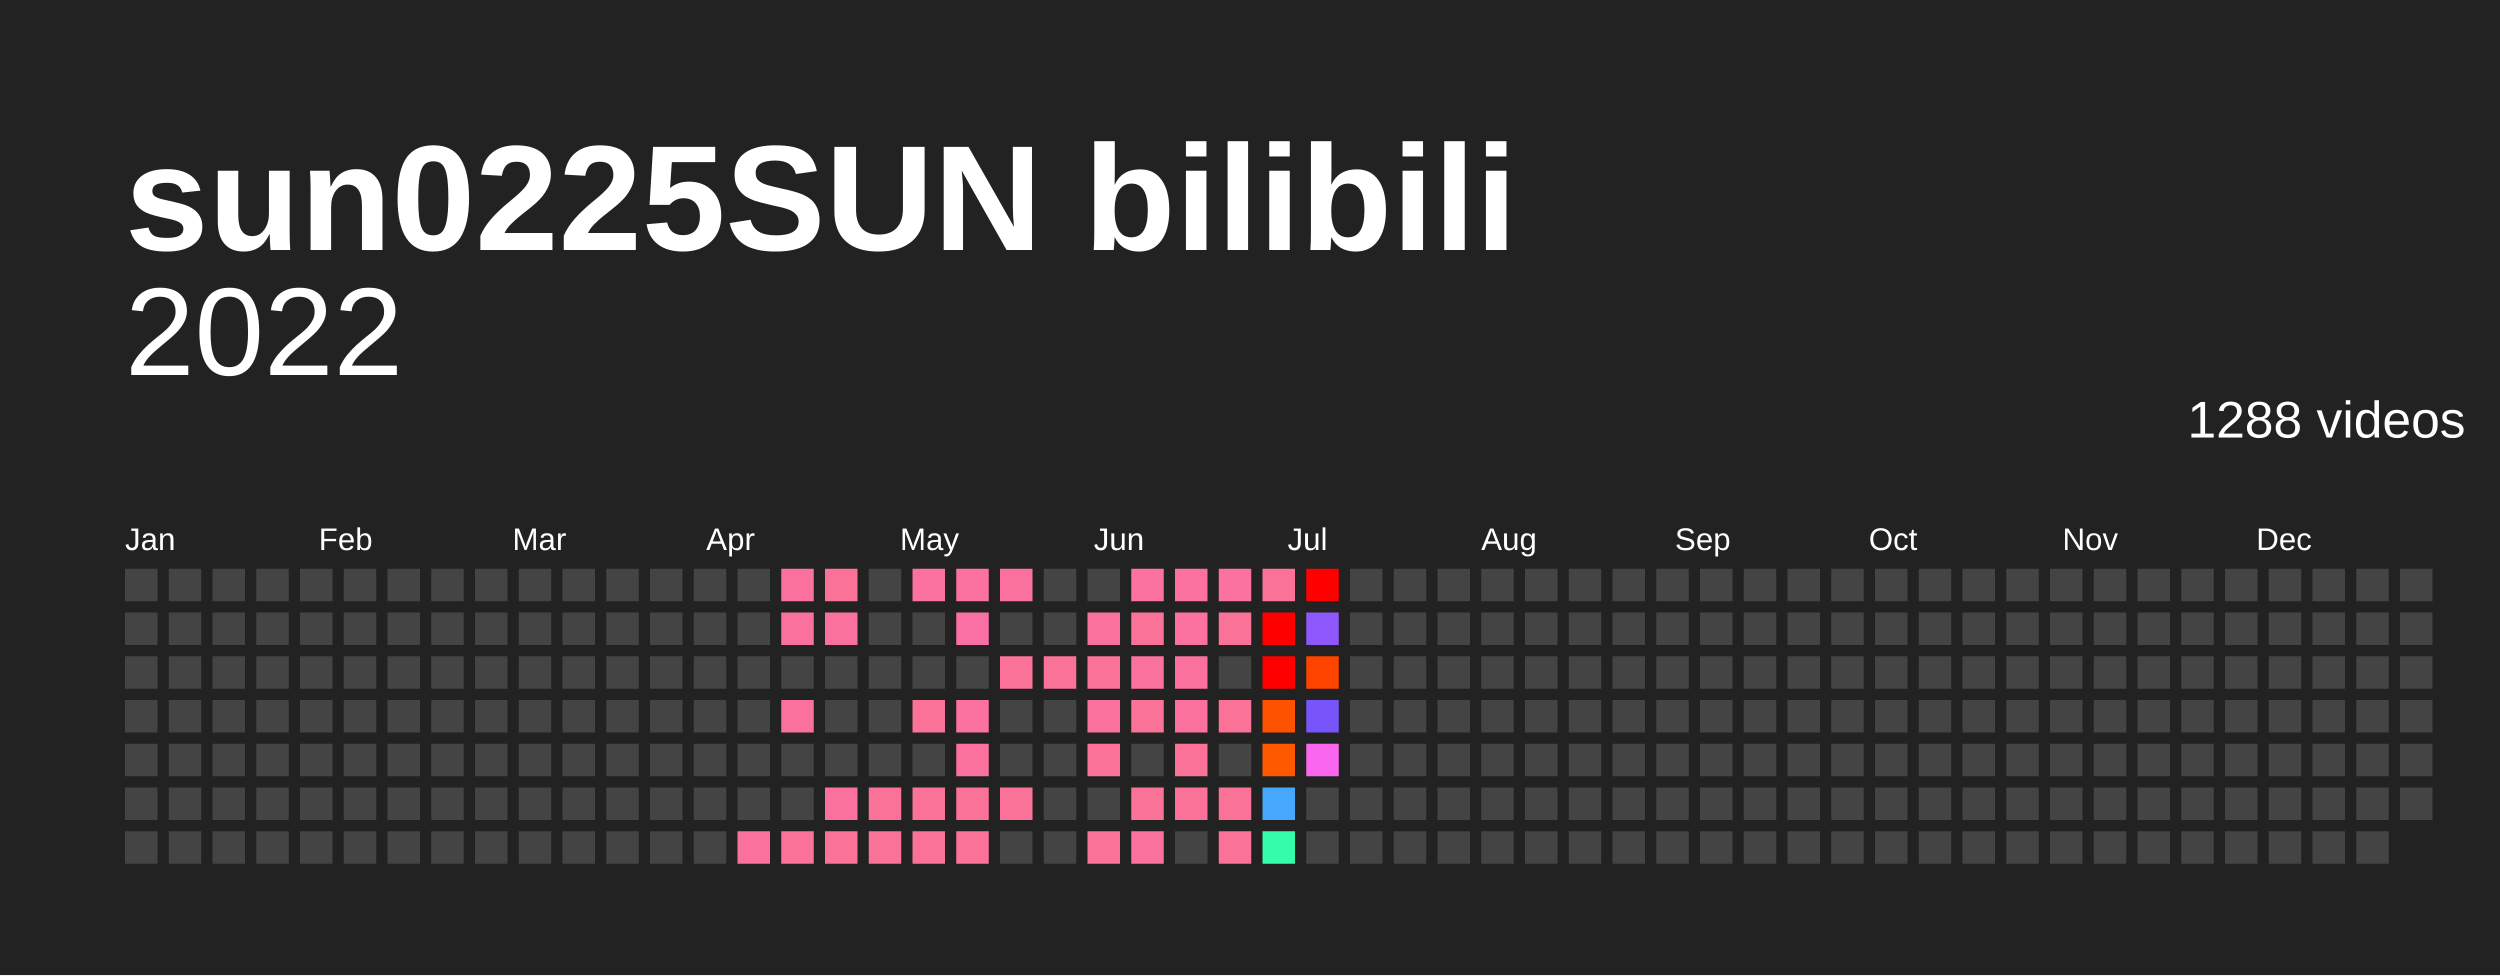
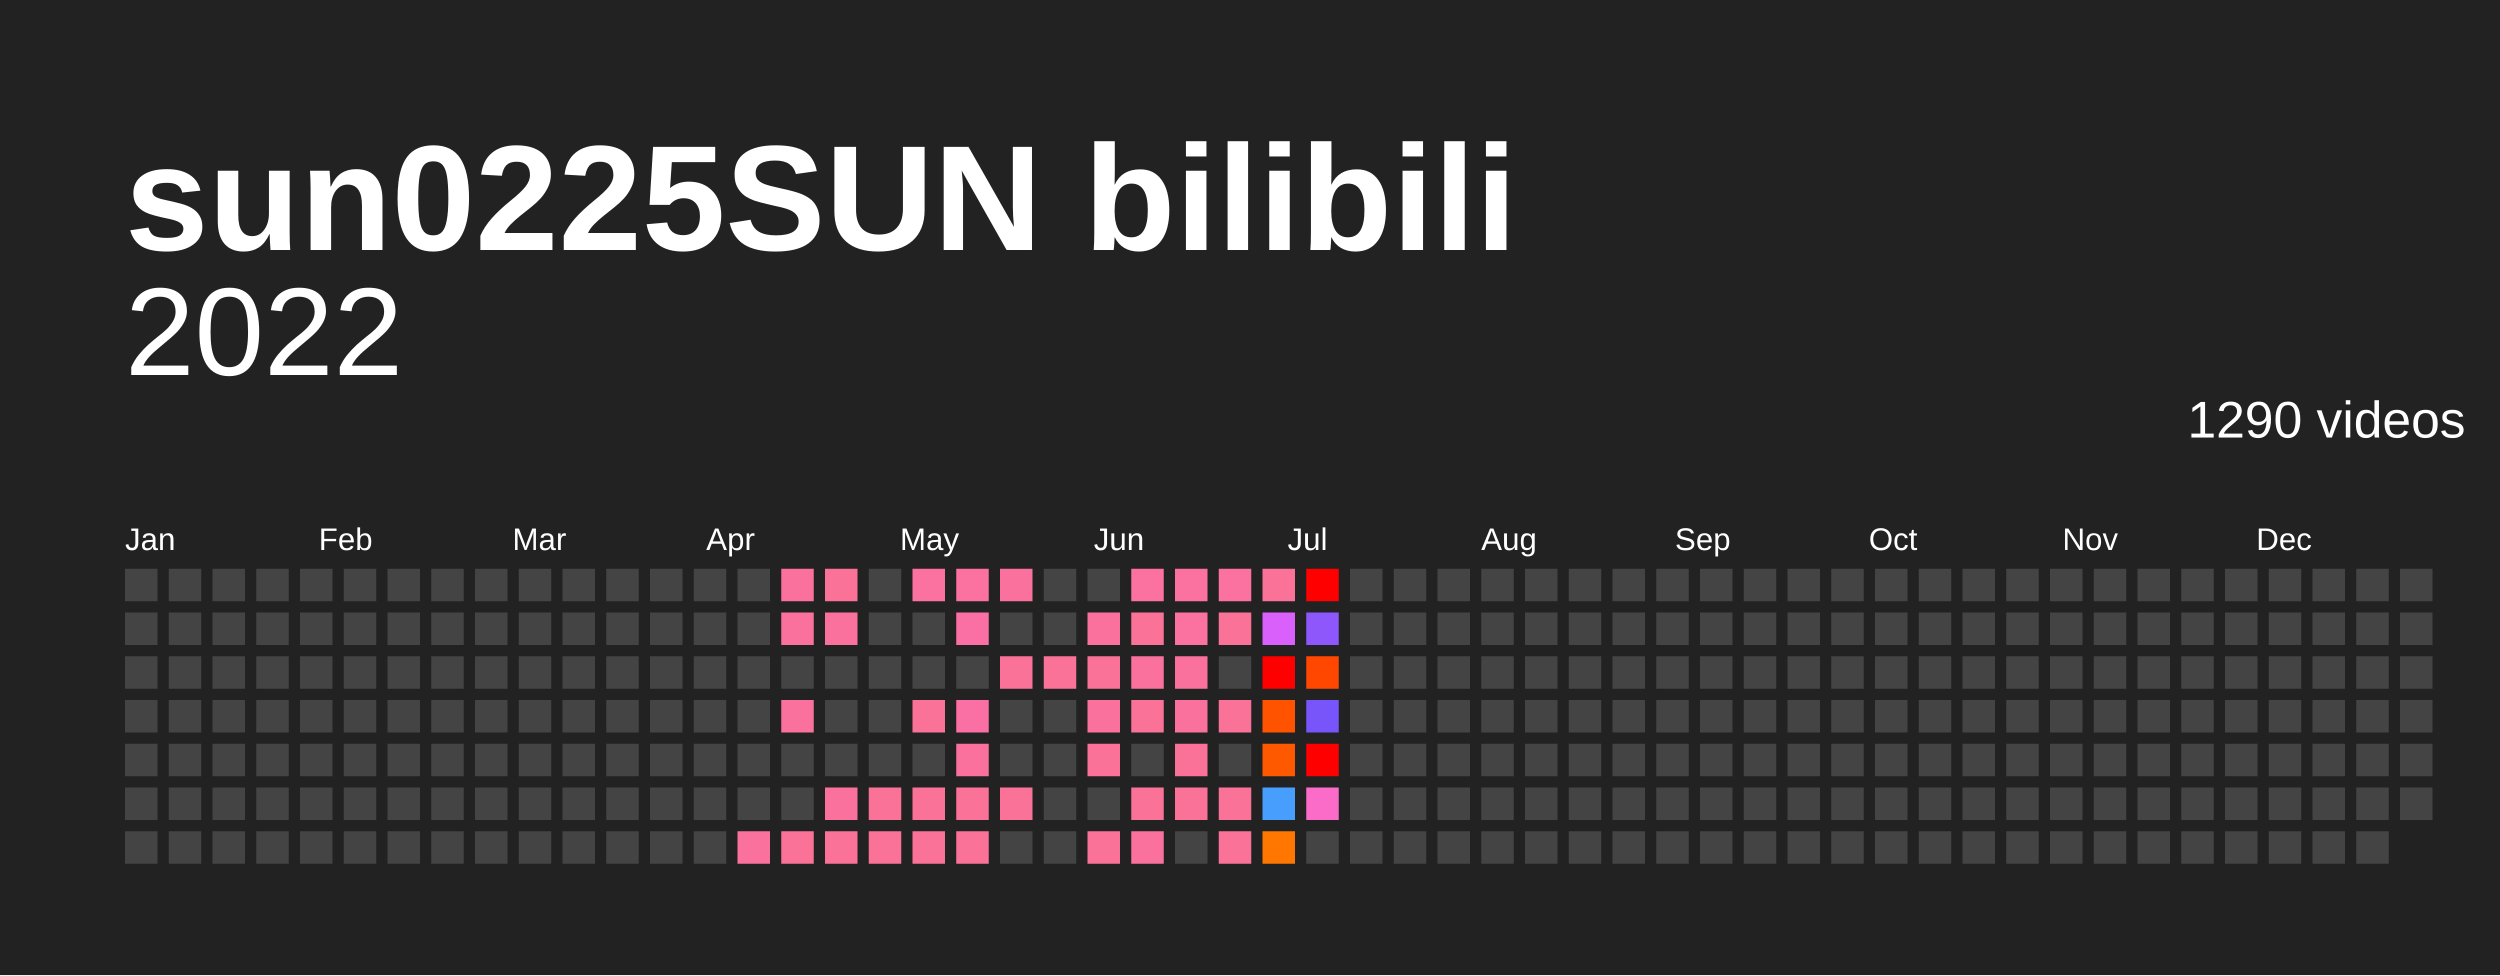
<svg xmlns="http://www.w3.org/2000/svg" baseProfile="full" height="78mm" version="1.1" viewBox="0,0,200,78" width="200mm">
  <defs />
  <rect fill="#222222" height="78" width="200" x="0" y="0" />
  <text fill="#FFFFFF" style="font-size:12px; font-family:Arial; font-weight:bold;" x="10" y="20">sun0225SUN bilibili</text>
  <text alignment-baseline="hanging" fill="#FFFFFF" style="font-size:10.0px; font-family:Arial;" x="10" y="30">2022</text>
-   <text alignment-baseline="hanging" fill="#FFFFFF" style="font-size:4.125px; font-family:Arial;" x="175" y="35">1288 videos</text>
+   <text alignment-baseline="hanging" fill="#FFFFFF" style="font-size:4.125px; font-family:Arial;" x="175" y="35">1290 videos</text>
  <text fill="#FFFFFF" style="font-size:2.5px; font-family:Arial" x="10.0" y="44">Jan</text>
  <text fill="#FFFFFF" style="font-size:2.5px; font-family:Arial" x="25.5" y="44">Feb</text>
  <text fill="#FFFFFF" style="font-size:2.5px; font-family:Arial" x="41.0" y="44">Mar</text>
  <text fill="#FFFFFF" style="font-size:2.5px; font-family:Arial" x="56.5" y="44">Apr</text>
  <text fill="#FFFFFF" style="font-size:2.5px; font-family:Arial" x="72.0" y="44">May</text>
  <text fill="#FFFFFF" style="font-size:2.5px; font-family:Arial" x="87.5" y="44">Jun</text>
  <text fill="#FFFFFF" style="font-size:2.5px; font-family:Arial" x="103.0" y="44">Jul</text>
  <text fill="#FFFFFF" style="font-size:2.5px; font-family:Arial" x="118.5" y="44">Aug</text>
  <text fill="#FFFFFF" style="font-size:2.5px; font-family:Arial" x="134.0" y="44">Sep</text>
  <text fill="#FFFFFF" style="font-size:2.5px; font-family:Arial" x="149.5" y="44">Oct</text>
  <text fill="#FFFFFF" style="font-size:2.5px; font-family:Arial" x="165.0" y="44">Nov</text>
  <text fill="#FFFFFF" style="font-size:2.5px; font-family:Arial" x="180.5" y="44">Dec</text>
  <rect fill="#444444" height="2.6" width="2.6" x="10.0" y="45.5" />
  <rect fill="#444444" height="2.6" width="2.6" x="10.0" y="49.0" />
  <rect fill="#444444" height="2.6" width="2.6" x="10.0" y="52.5" />
  <rect fill="#444444" height="2.6" width="2.6" x="10.0" y="56.0" />
  <rect fill="#444444" height="2.6" width="2.6" x="10.0" y="59.5" />
  <rect fill="#444444" height="2.6" width="2.6" x="10.0" y="63.0" />
  <rect fill="#444444" height="2.6" width="2.6" x="10.0" y="66.5" />
  <rect fill="#444444" height="2.6" width="2.6" x="13.5" y="45.5" />
  <rect fill="#444444" height="2.6" width="2.6" x="13.5" y="49.0" />
  <rect fill="#444444" height="2.6" width="2.6" x="13.5" y="52.5" />
  <rect fill="#444444" height="2.6" width="2.6" x="13.5" y="56.0" />
  <rect fill="#444444" height="2.6" width="2.6" x="13.5" y="59.5" />
  <rect fill="#444444" height="2.6" width="2.6" x="13.5" y="63.0" />
  <rect fill="#444444" height="2.6" width="2.6" x="13.5" y="66.5" />
  <rect fill="#444444" height="2.6" width="2.6" x="17.0" y="45.5" />
  <rect fill="#444444" height="2.6" width="2.6" x="17.0" y="49.0" />
  <rect fill="#444444" height="2.6" width="2.6" x="17.0" y="52.5" />
  <rect fill="#444444" height="2.6" width="2.6" x="17.0" y="56.0" />
  <rect fill="#444444" height="2.6" width="2.6" x="17.0" y="59.5" />
  <rect fill="#444444" height="2.6" width="2.6" x="17.0" y="63.0" />
  <rect fill="#444444" height="2.6" width="2.6" x="17.0" y="66.5" />
  <rect fill="#444444" height="2.6" width="2.6" x="20.5" y="45.5" />
  <rect fill="#444444" height="2.6" width="2.6" x="20.5" y="49.0" />
  <rect fill="#444444" height="2.6" width="2.6" x="20.5" y="52.5" />
  <rect fill="#444444" height="2.6" width="2.6" x="20.5" y="56.0" />
  <rect fill="#444444" height="2.6" width="2.6" x="20.5" y="59.5" />
  <rect fill="#444444" height="2.6" width="2.6" x="20.5" y="63.0" />
  <rect fill="#444444" height="2.6" width="2.6" x="20.5" y="66.5" />
  <rect fill="#444444" height="2.6" width="2.6" x="24.0" y="45.5" />
  <rect fill="#444444" height="2.6" width="2.6" x="24.0" y="49.0" />
  <rect fill="#444444" height="2.6" width="2.6" x="24.0" y="52.5" />
  <rect fill="#444444" height="2.6" width="2.6" x="24.0" y="56.0" />
  <rect fill="#444444" height="2.6" width="2.6" x="24.0" y="59.5" />
  <rect fill="#444444" height="2.6" width="2.6" x="24.0" y="63.0" />
  <rect fill="#444444" height="2.6" width="2.6" x="24.0" y="66.5" />
  <rect fill="#444444" height="2.6" width="2.6" x="27.5" y="45.5" />
  <rect fill="#444444" height="2.6" width="2.6" x="27.5" y="49.0" />
  <rect fill="#444444" height="2.6" width="2.6" x="27.5" y="52.5" />
  <rect fill="#444444" height="2.6" width="2.6" x="27.5" y="56.0" />
  <rect fill="#444444" height="2.6" width="2.6" x="27.5" y="59.5" />
  <rect fill="#444444" height="2.6" width="2.6" x="27.5" y="63.0" />
  <rect fill="#444444" height="2.6" width="2.6" x="27.5" y="66.5" />
  <rect fill="#444444" height="2.6" width="2.6" x="31.0" y="45.5" />
  <rect fill="#444444" height="2.6" width="2.6" x="31.0" y="49.0" />
  <rect fill="#444444" height="2.6" width="2.6" x="31.0" y="52.5" />
  <rect fill="#444444" height="2.6" width="2.6" x="31.0" y="56.0" />
  <rect fill="#444444" height="2.6" width="2.6" x="31.0" y="59.5" />
  <rect fill="#444444" height="2.6" width="2.6" x="31.0" y="63.0" />
  <rect fill="#444444" height="2.6" width="2.6" x="31.0" y="66.5" />
  <rect fill="#444444" height="2.6" width="2.6" x="34.5" y="45.5" />
  <rect fill="#444444" height="2.6" width="2.6" x="34.5" y="49.0" />
  <rect fill="#444444" height="2.6" width="2.6" x="34.5" y="52.5" />
  <rect fill="#444444" height="2.6" width="2.6" x="34.5" y="56.0" />
  <rect fill="#444444" height="2.6" width="2.6" x="34.5" y="59.5" />
  <rect fill="#444444" height="2.6" width="2.6" x="34.5" y="63.0" />
  <rect fill="#444444" height="2.6" width="2.6" x="34.5" y="66.5" />
  <rect fill="#444444" height="2.6" width="2.6" x="38.0" y="45.5" />
  <rect fill="#444444" height="2.6" width="2.6" x="38.0" y="49.0" />
  <rect fill="#444444" height="2.6" width="2.6" x="38.0" y="52.5" />
  <rect fill="#444444" height="2.6" width="2.6" x="38.0" y="56.0" />
  <rect fill="#444444" height="2.6" width="2.6" x="38.0" y="59.5" />
  <rect fill="#444444" height="2.6" width="2.6" x="38.0" y="63.0" />
  <rect fill="#444444" height="2.6" width="2.6" x="38.0" y="66.5" />
  <rect fill="#444444" height="2.6" width="2.6" x="41.5" y="45.5" />
  <rect fill="#444444" height="2.6" width="2.6" x="41.5" y="49.0" />
  <rect fill="#444444" height="2.6" width="2.6" x="41.5" y="52.5" />
  <rect fill="#444444" height="2.6" width="2.6" x="41.5" y="56.0" />
  <rect fill="#444444" height="2.6" width="2.6" x="41.5" y="59.5" />
  <rect fill="#444444" height="2.6" width="2.6" x="41.5" y="63.0" />
  <rect fill="#444444" height="2.6" width="2.6" x="41.5" y="66.5" />
  <rect fill="#444444" height="2.6" width="2.6" x="45.0" y="45.5" />
  <rect fill="#444444" height="2.6" width="2.6" x="45.0" y="49.0" />
  <rect fill="#444444" height="2.6" width="2.6" x="45.0" y="52.5" />
  <rect fill="#444444" height="2.6" width="2.6" x="45.0" y="56.0" />
  <rect fill="#444444" height="2.6" width="2.6" x="45.0" y="59.5" />
  <rect fill="#444444" height="2.6" width="2.6" x="45.0" y="63.0" />
  <rect fill="#444444" height="2.6" width="2.6" x="45.0" y="66.5" />
  <rect fill="#444444" height="2.6" width="2.6" x="48.5" y="45.5" />
  <rect fill="#444444" height="2.6" width="2.6" x="48.5" y="49.0" />
  <rect fill="#444444" height="2.6" width="2.6" x="48.5" y="52.5" />
  <rect fill="#444444" height="2.6" width="2.6" x="48.5" y="56.0" />
  <rect fill="#444444" height="2.6" width="2.6" x="48.5" y="59.5" />
  <rect fill="#444444" height="2.6" width="2.6" x="48.5" y="63.0" />
  <rect fill="#444444" height="2.6" width="2.6" x="48.5" y="66.5" />
  <rect fill="#444444" height="2.6" width="2.6" x="52.0" y="45.5" />
  <rect fill="#444444" height="2.6" width="2.6" x="52.0" y="49.0" />
  <rect fill="#444444" height="2.6" width="2.6" x="52.0" y="52.5" />
  <rect fill="#444444" height="2.6" width="2.6" x="52.0" y="56.0" />
  <rect fill="#444444" height="2.6" width="2.6" x="52.0" y="59.5" />
  <rect fill="#444444" height="2.6" width="2.6" x="52.0" y="63.0" />
  <rect fill="#444444" height="2.6" width="2.6" x="52.0" y="66.5" />
  <rect fill="#444444" height="2.6" width="2.6" x="55.5" y="45.5" />
  <rect fill="#444444" height="2.6" width="2.6" x="55.5" y="49.0" />
  <rect fill="#444444" height="2.6" width="2.6" x="55.5" y="52.5" />
  <rect fill="#444444" height="2.6" width="2.6" x="55.5" y="56.0" />
  <rect fill="#444444" height="2.6" width="2.6" x="55.5" y="59.5" />
  <rect fill="#444444" height="2.6" width="2.6" x="55.5" y="63.0" />
  <rect fill="#444444" height="2.6" width="2.6" x="55.5" y="66.5" />
  <rect fill="#444444" height="2.6" width="2.6" x="59.0" y="45.5" />
  <rect fill="#444444" height="2.6" width="2.6" x="59.0" y="49.0" />
  <rect fill="#444444" height="2.6" width="2.6" x="59.0" y="52.5" />
  <rect fill="#444444" height="2.6" width="2.6" x="59.0" y="56.0" />
  <rect fill="#444444" height="2.6" width="2.6" x="59.0" y="59.5" />
  <rect fill="#444444" height="2.6" width="2.6" x="59.0" y="63.0" />
  <rect fill="#fb719d" height="2.6" width="2.6" x="59.0" y="66.5" />
  <rect fill="#fb719d" height="2.6" width="2.6" x="62.5" y="45.5" />
  <rect fill="#fb719d" height="2.6" width="2.6" x="62.5" y="49.0" />
  <rect fill="#444444" height="2.6" width="2.6" x="62.5" y="52.5" />
  <rect fill="#fb719d" height="2.6" width="2.6" x="62.5" y="56.0" />
  <rect fill="#444444" height="2.6" width="2.6" x="62.5" y="59.5" />
  <rect fill="#444444" height="2.6" width="2.6" x="62.5" y="63.0" />
  <rect fill="#fb7299" height="2.6" width="2.6" x="62.5" y="66.5" />
  <rect fill="#fb7299" height="2.6" width="2.6" x="66.0" y="45.5" />
  <rect fill="#fb719d" height="2.6" width="2.6" x="66.0" y="49.0" />
  <rect fill="#444444" height="2.6" width="2.6" x="66.0" y="52.5" />
  <rect fill="#444444" height="2.6" width="2.6" x="66.0" y="56.0" />
  <rect fill="#444444" height="2.6" width="2.6" x="66.0" y="59.5" />
  <rect fill="#fb719d" height="2.6" width="2.6" x="66.0" y="63.0" />
  <rect fill="#fb7299" height="2.6" width="2.6" x="66.0" y="66.5" />
  <rect fill="#444444" height="2.6" width="2.6" x="69.5" y="45.5" />
  <rect fill="#444444" height="2.6" width="2.6" x="69.5" y="49.0" />
  <rect fill="#444444" height="2.6" width="2.6" x="69.5" y="52.5" />
  <rect fill="#444444" height="2.6" width="2.6" x="69.5" y="56.0" />
  <rect fill="#444444" height="2.6" width="2.6" x="69.5" y="59.5" />
  <rect fill="#fb7299" height="2.6" width="2.6" x="69.5" y="63.0" />
  <rect fill="#fb7299" height="2.6" width="2.6" x="69.5" y="66.5" />
  <rect fill="#fb71a0" height="2.6" width="2.6" x="73.0" y="45.5" />
  <rect fill="#444444" height="2.6" width="2.6" x="73.0" y="49.0" />
  <rect fill="#444444" height="2.6" width="2.6" x="73.0" y="52.5" />
  <rect fill="#fb7299" height="2.6" width="2.6" x="73.0" y="56.0" />
  <rect fill="#444444" height="2.6" width="2.6" x="73.0" y="59.5" />
  <rect fill="#fb7299" height="2.6" width="2.6" x="73.0" y="63.0" />
  <rect fill="#fb7299" height="2.6" width="2.6" x="73.0" y="66.5" />
  <rect fill="#fb71a0" height="2.6" width="2.6" x="76.5" y="45.5" />
  <rect fill="#fb70a4" height="2.6" width="2.6" x="76.5" y="49.0" />
  <rect fill="#444444" height="2.6" width="2.6" x="76.5" y="52.5" />
-   <rect fill="#fb71a0" height="2.6" width="2.6" x="76.5" y="56.0" />
+   <rect fill="#fb70a4" height="2.6" width="2.6" x="76.5" y="56.0" />
  <rect fill="#fb719d" height="2.6" width="2.6" x="76.5" y="59.5" />
  <rect fill="#fb7299" height="2.6" width="2.6" x="76.5" y="63.0" />
  <rect fill="#fb7299" height="2.6" width="2.6" x="76.5" y="66.5" />
  <rect fill="#fb719d" height="2.6" width="2.6" x="80.0" y="45.5" />
  <rect fill="#444444" height="2.6" width="2.6" x="80.0" y="49.0" />
  <rect fill="#fb7299" height="2.6" width="2.6" x="80.0" y="52.5" />
  <rect fill="#444444" height="2.6" width="2.6" x="80.0" y="56.0" />
  <rect fill="#444444" height="2.6" width="2.6" x="80.0" y="59.5" />
  <rect fill="#fb7299" height="2.6" width="2.6" x="80.0" y="63.0" />
  <rect fill="#444444" height="2.6" width="2.6" x="80.0" y="66.5" />
  <rect fill="#444444" height="2.6" width="2.6" x="83.5" y="45.5" />
  <rect fill="#444444" height="2.6" width="2.6" x="83.5" y="49.0" />
  <rect fill="#fb7299" height="2.6" width="2.6" x="83.5" y="52.5" />
  <rect fill="#444444" height="2.6" width="2.6" x="83.5" y="56.0" />
  <rect fill="#444444" height="2.6" width="2.6" x="83.5" y="59.5" />
  <rect fill="#444444" height="2.6" width="2.6" x="83.5" y="63.0" />
  <rect fill="#444444" height="2.6" width="2.6" x="83.5" y="66.5" />
  <rect fill="#444444" height="2.6" width="2.6" x="87.0" y="45.5" />
  <rect fill="#fb719d" height="2.6" width="2.6" x="87.0" y="49.0" />
  <rect fill="#fb7299" height="2.6" width="2.6" x="87.0" y="52.5" />
  <rect fill="#fb719d" height="2.6" width="2.6" x="87.0" y="56.0" />
  <rect fill="#fb7299" height="2.6" width="2.6" x="87.0" y="59.5" />
  <rect fill="#444444" height="2.6" width="2.6" x="87.0" y="63.0" />
  <rect fill="#fb7299" height="2.6" width="2.6" x="87.0" y="66.5" />
  <rect fill="#fb71a0" height="2.6" width="2.6" x="90.5" y="45.5" />
  <rect fill="#fb7299" height="2.6" width="2.6" x="90.5" y="49.0" />
  <rect fill="#fb719d" height="2.6" width="2.6" x="90.5" y="52.5" />
  <rect fill="#fb7299" height="2.6" width="2.6" x="90.5" y="56.0" />
  <rect fill="#444444" height="2.6" width="2.6" x="90.5" y="59.5" />
  <rect fill="#fb7299" height="2.6" width="2.6" x="90.5" y="63.0" />
  <rect fill="#fb719d" height="2.6" width="2.6" x="90.5" y="66.5" />
  <rect fill="#fb71a0" height="2.6" width="2.6" x="94.0" y="45.5" />
  <rect fill="#fb71a0" height="2.6" width="2.6" x="94.0" y="49.0" />
  <rect fill="#fb719d" height="2.6" width="2.6" x="94.0" y="52.5" />
  <rect fill="#fb719d" height="2.6" width="2.6" x="94.0" y="56.0" />
  <rect fill="#fb7299" height="2.6" width="2.6" x="94.0" y="59.5" />
  <rect fill="#fb7299" height="2.6" width="2.6" x="94.0" y="63.0" />
  <rect fill="#444444" height="2.6" width="2.6" x="94.0" y="66.5" />
  <rect fill="#fb71a0" height="2.6" width="2.6" x="97.5" y="45.5" />
  <rect fill="#fb7299" height="2.6" width="2.6" x="97.5" y="49.0" />
  <rect fill="#444444" height="2.6" width="2.6" x="97.5" y="52.5" />
  <rect fill="#fb7299" height="2.6" width="2.6" x="97.5" y="56.0" />
  <rect fill="#444444" height="2.6" width="2.6" x="97.5" y="59.5" />
  <rect fill="#fb7299" height="2.6" width="2.6" x="97.5" y="63.0" />
  <rect fill="#fb7299" height="2.6" width="2.6" x="97.5" y="66.5" />
  <rect fill="#fb7299" height="2.6" width="2.6" x="101.0" y="45.5" />
-   <rect fill="red" height="2.6" width="2.6" x="101.0" y="49.0" />
+   <rect fill="#d960fb" height="2.6" width="2.6" x="101.0" y="49.0" />
  <rect fill="red" height="2.6" width="2.6" x="101.0" y="52.5" />
-   <rect fill="#ff5200" height="2.6" width="2.6" x="101.0" y="56.0" />
+   <rect fill="#ff5300" height="2.6" width="2.6" x="101.0" y="56.0" />
  <rect fill="#ff5900" height="2.6" width="2.6" x="101.0" y="59.5" />
-   <rect fill="#46a8fc" height="2.6" width="2.6" x="101.0" y="63.0" />
-   <rect fill="#34fcaa" height="2.6" width="2.6" x="101.0" y="66.5" />
+   <rect fill="#479efc" height="2.6" width="2.6" x="101.0" y="63.0" />
+   <rect fill="#ff7700" height="2.6" width="2.6" x="101.0" y="66.5" />
  <rect fill="red" height="2.6" width="2.6" x="104.5" y="45.5" />
  <rect fill="#8d57fb" height="2.6" width="2.6" x="104.5" y="49.0" />
-   <rect fill="#ff4400" height="2.6" width="2.6" x="104.5" y="52.5" />
+   <rect fill="#ff4700" height="2.6" width="2.6" x="104.5" y="52.5" />
  <rect fill="#7855fb" height="2.6" width="2.6" x="104.5" y="56.0" />
-   <rect fill="#fb66ef" height="2.6" width="2.6" x="104.5" y="59.5" />
-   <rect fill="#444444" height="2.6" width="2.6" x="104.5" y="63.0" />
+   <rect fill="red" height="2.6" width="2.6" x="104.5" y="59.5" />
+   <rect fill="#fb6bc8" height="2.6" width="2.6" x="104.5" y="63.0" />
  <rect fill="#444444" height="2.6" width="2.6" x="104.5" y="66.5" />
  <rect fill="#444444" height="2.6" width="2.6" x="108.0" y="45.5" />
  <rect fill="#444444" height="2.6" width="2.6" x="108.0" y="49.0" />
  <rect fill="#444444" height="2.6" width="2.6" x="108.0" y="52.5" />
  <rect fill="#444444" height="2.6" width="2.6" x="108.0" y="56.0" />
  <rect fill="#444444" height="2.6" width="2.6" x="108.0" y="59.5" />
  <rect fill="#444444" height="2.6" width="2.6" x="108.0" y="63.0" />
  <rect fill="#444444" height="2.6" width="2.6" x="108.0" y="66.5" />
  <rect fill="#444444" height="2.6" width="2.6" x="111.5" y="45.5" />
  <rect fill="#444444" height="2.6" width="2.6" x="111.5" y="49.0" />
  <rect fill="#444444" height="2.6" width="2.6" x="111.5" y="52.5" />
  <rect fill="#444444" height="2.6" width="2.6" x="111.5" y="56.0" />
  <rect fill="#444444" height="2.6" width="2.6" x="111.5" y="59.5" />
  <rect fill="#444444" height="2.6" width="2.6" x="111.5" y="63.0" />
  <rect fill="#444444" height="2.6" width="2.6" x="111.5" y="66.5" />
  <rect fill="#444444" height="2.6" width="2.6" x="115.0" y="45.5" />
  <rect fill="#444444" height="2.6" width="2.6" x="115.0" y="49.0" />
  <rect fill="#444444" height="2.6" width="2.6" x="115.0" y="52.5" />
  <rect fill="#444444" height="2.6" width="2.6" x="115.0" y="56.0" />
  <rect fill="#444444" height="2.6" width="2.6" x="115.0" y="59.5" />
  <rect fill="#444444" height="2.6" width="2.6" x="115.0" y="63.0" />
  <rect fill="#444444" height="2.6" width="2.6" x="115.0" y="66.5" />
  <rect fill="#444444" height="2.6" width="2.6" x="118.5" y="45.5" />
  <rect fill="#444444" height="2.6" width="2.6" x="118.5" y="49.0" />
  <rect fill="#444444" height="2.6" width="2.6" x="118.5" y="52.5" />
  <rect fill="#444444" height="2.6" width="2.6" x="118.5" y="56.0" />
  <rect fill="#444444" height="2.6" width="2.6" x="118.5" y="59.5" />
  <rect fill="#444444" height="2.6" width="2.6" x="118.5" y="63.0" />
  <rect fill="#444444" height="2.6" width="2.6" x="118.5" y="66.5" />
  <rect fill="#444444" height="2.6" width="2.6" x="122.0" y="45.5" />
  <rect fill="#444444" height="2.6" width="2.6" x="122.0" y="49.0" />
  <rect fill="#444444" height="2.6" width="2.6" x="122.0" y="52.5" />
  <rect fill="#444444" height="2.6" width="2.6" x="122.0" y="56.0" />
  <rect fill="#444444" height="2.6" width="2.6" x="122.0" y="59.5" />
  <rect fill="#444444" height="2.6" width="2.6" x="122.0" y="63.0" />
  <rect fill="#444444" height="2.6" width="2.6" x="122.0" y="66.5" />
  <rect fill="#444444" height="2.6" width="2.6" x="125.5" y="45.5" />
  <rect fill="#444444" height="2.6" width="2.6" x="125.5" y="49.0" />
  <rect fill="#444444" height="2.6" width="2.6" x="125.5" y="52.5" />
  <rect fill="#444444" height="2.6" width="2.6" x="125.5" y="56.0" />
  <rect fill="#444444" height="2.6" width="2.6" x="125.5" y="59.5" />
  <rect fill="#444444" height="2.6" width="2.6" x="125.5" y="63.0" />
  <rect fill="#444444" height="2.6" width="2.6" x="125.5" y="66.5" />
  <rect fill="#444444" height="2.6" width="2.6" x="129.0" y="45.5" />
  <rect fill="#444444" height="2.6" width="2.6" x="129.0" y="49.0" />
  <rect fill="#444444" height="2.6" width="2.6" x="129.0" y="52.5" />
  <rect fill="#444444" height="2.6" width="2.6" x="129.0" y="56.0" />
  <rect fill="#444444" height="2.6" width="2.6" x="129.0" y="59.5" />
  <rect fill="#444444" height="2.6" width="2.6" x="129.0" y="63.0" />
  <rect fill="#444444" height="2.6" width="2.6" x="129.0" y="66.5" />
  <rect fill="#444444" height="2.6" width="2.6" x="132.5" y="45.5" />
  <rect fill="#444444" height="2.6" width="2.6" x="132.5" y="49.0" />
  <rect fill="#444444" height="2.6" width="2.6" x="132.5" y="52.5" />
  <rect fill="#444444" height="2.6" width="2.6" x="132.5" y="56.0" />
  <rect fill="#444444" height="2.6" width="2.6" x="132.5" y="59.5" />
  <rect fill="#444444" height="2.6" width="2.6" x="132.5" y="63.0" />
  <rect fill="#444444" height="2.6" width="2.6" x="132.5" y="66.5" />
  <rect fill="#444444" height="2.6" width="2.6" x="136.0" y="45.5" />
  <rect fill="#444444" height="2.6" width="2.6" x="136.0" y="49.0" />
  <rect fill="#444444" height="2.6" width="2.6" x="136.0" y="52.5" />
  <rect fill="#444444" height="2.6" width="2.6" x="136.0" y="56.0" />
  <rect fill="#444444" height="2.6" width="2.6" x="136.0" y="59.5" />
  <rect fill="#444444" height="2.6" width="2.6" x="136.0" y="63.0" />
  <rect fill="#444444" height="2.6" width="2.6" x="136.0" y="66.5" />
  <rect fill="#444444" height="2.6" width="2.6" x="139.5" y="45.5" />
  <rect fill="#444444" height="2.6" width="2.6" x="139.5" y="49.0" />
  <rect fill="#444444" height="2.6" width="2.6" x="139.5" y="52.5" />
  <rect fill="#444444" height="2.6" width="2.6" x="139.5" y="56.0" />
  <rect fill="#444444" height="2.6" width="2.6" x="139.5" y="59.5" />
  <rect fill="#444444" height="2.6" width="2.6" x="139.5" y="63.0" />
  <rect fill="#444444" height="2.6" width="2.6" x="139.5" y="66.5" />
  <rect fill="#444444" height="2.6" width="2.6" x="143.0" y="45.5" />
  <rect fill="#444444" height="2.6" width="2.6" x="143.0" y="49.0" />
  <rect fill="#444444" height="2.6" width="2.6" x="143.0" y="52.5" />
  <rect fill="#444444" height="2.6" width="2.6" x="143.0" y="56.0" />
  <rect fill="#444444" height="2.6" width="2.6" x="143.0" y="59.5" />
  <rect fill="#444444" height="2.6" width="2.6" x="143.0" y="63.0" />
  <rect fill="#444444" height="2.6" width="2.6" x="143.0" y="66.5" />
  <rect fill="#444444" height="2.6" width="2.6" x="146.5" y="45.5" />
  <rect fill="#444444" height="2.6" width="2.6" x="146.5" y="49.0" />
  <rect fill="#444444" height="2.6" width="2.6" x="146.5" y="52.5" />
  <rect fill="#444444" height="2.6" width="2.6" x="146.5" y="56.0" />
  <rect fill="#444444" height="2.6" width="2.6" x="146.5" y="59.5" />
  <rect fill="#444444" height="2.6" width="2.6" x="146.5" y="63.0" />
  <rect fill="#444444" height="2.6" width="2.6" x="146.5" y="66.5" />
  <rect fill="#444444" height="2.6" width="2.6" x="150.0" y="45.5" />
  <rect fill="#444444" height="2.6" width="2.6" x="150.0" y="49.0" />
  <rect fill="#444444" height="2.6" width="2.6" x="150.0" y="52.5" />
  <rect fill="#444444" height="2.6" width="2.6" x="150.0" y="56.0" />
  <rect fill="#444444" height="2.6" width="2.6" x="150.0" y="59.5" />
  <rect fill="#444444" height="2.6" width="2.6" x="150.0" y="63.0" />
  <rect fill="#444444" height="2.6" width="2.6" x="150.0" y="66.5" />
  <rect fill="#444444" height="2.6" width="2.6" x="153.5" y="45.5" />
  <rect fill="#444444" height="2.6" width="2.6" x="153.5" y="49.0" />
  <rect fill="#444444" height="2.6" width="2.6" x="153.5" y="52.5" />
  <rect fill="#444444" height="2.6" width="2.6" x="153.5" y="56.0" />
  <rect fill="#444444" height="2.6" width="2.6" x="153.5" y="59.5" />
  <rect fill="#444444" height="2.6" width="2.6" x="153.5" y="63.0" />
  <rect fill="#444444" height="2.6" width="2.6" x="153.5" y="66.5" />
  <rect fill="#444444" height="2.6" width="2.6" x="157.0" y="45.5" />
  <rect fill="#444444" height="2.6" width="2.6" x="157.0" y="49.0" />
  <rect fill="#444444" height="2.6" width="2.6" x="157.0" y="52.5" />
  <rect fill="#444444" height="2.6" width="2.6" x="157.0" y="56.0" />
  <rect fill="#444444" height="2.6" width="2.6" x="157.0" y="59.5" />
  <rect fill="#444444" height="2.6" width="2.6" x="157.0" y="63.0" />
  <rect fill="#444444" height="2.6" width="2.6" x="157.0" y="66.5" />
  <rect fill="#444444" height="2.6" width="2.6" x="160.5" y="45.5" />
  <rect fill="#444444" height="2.6" width="2.6" x="160.5" y="49.0" />
  <rect fill="#444444" height="2.6" width="2.6" x="160.5" y="52.5" />
  <rect fill="#444444" height="2.6" width="2.6" x="160.5" y="56.0" />
  <rect fill="#444444" height="2.6" width="2.6" x="160.5" y="59.5" />
  <rect fill="#444444" height="2.6" width="2.6" x="160.5" y="63.0" />
  <rect fill="#444444" height="2.6" width="2.6" x="160.5" y="66.5" />
  <rect fill="#444444" height="2.6" width="2.6" x="164.0" y="45.5" />
  <rect fill="#444444" height="2.6" width="2.6" x="164.0" y="49.0" />
  <rect fill="#444444" height="2.6" width="2.6" x="164.0" y="52.5" />
  <rect fill="#444444" height="2.6" width="2.6" x="164.0" y="56.0" />
  <rect fill="#444444" height="2.6" width="2.6" x="164.0" y="59.5" />
  <rect fill="#444444" height="2.6" width="2.6" x="164.0" y="63.0" />
  <rect fill="#444444" height="2.6" width="2.6" x="164.0" y="66.5" />
  <rect fill="#444444" height="2.6" width="2.6" x="167.5" y="45.5" />
  <rect fill="#444444" height="2.6" width="2.6" x="167.5" y="49.0" />
  <rect fill="#444444" height="2.6" width="2.6" x="167.5" y="52.5" />
  <rect fill="#444444" height="2.6" width="2.6" x="167.5" y="56.0" />
  <rect fill="#444444" height="2.6" width="2.6" x="167.5" y="59.5" />
  <rect fill="#444444" height="2.6" width="2.6" x="167.5" y="63.0" />
  <rect fill="#444444" height="2.6" width="2.6" x="167.5" y="66.5" />
  <rect fill="#444444" height="2.6" width="2.6" x="171.0" y="45.5" />
  <rect fill="#444444" height="2.6" width="2.6" x="171.0" y="49.0" />
  <rect fill="#444444" height="2.6" width="2.6" x="171.0" y="52.5" />
  <rect fill="#444444" height="2.6" width="2.6" x="171.0" y="56.0" />
  <rect fill="#444444" height="2.6" width="2.6" x="171.0" y="59.5" />
  <rect fill="#444444" height="2.6" width="2.6" x="171.0" y="63.0" />
  <rect fill="#444444" height="2.6" width="2.6" x="171.0" y="66.5" />
  <rect fill="#444444" height="2.6" width="2.6" x="174.5" y="45.5" />
  <rect fill="#444444" height="2.6" width="2.6" x="174.5" y="49.0" />
  <rect fill="#444444" height="2.6" width="2.6" x="174.5" y="52.5" />
  <rect fill="#444444" height="2.6" width="2.6" x="174.5" y="56.0" />
  <rect fill="#444444" height="2.6" width="2.6" x="174.5" y="59.5" />
  <rect fill="#444444" height="2.6" width="2.6" x="174.5" y="63.0" />
  <rect fill="#444444" height="2.6" width="2.6" x="174.5" y="66.5" />
  <rect fill="#444444" height="2.6" width="2.6" x="178.0" y="45.5" />
  <rect fill="#444444" height="2.6" width="2.6" x="178.0" y="49.0" />
  <rect fill="#444444" height="2.6" width="2.6" x="178.0" y="52.5" />
  <rect fill="#444444" height="2.6" width="2.6" x="178.0" y="56.0" />
  <rect fill="#444444" height="2.6" width="2.6" x="178.0" y="59.5" />
  <rect fill="#444444" height="2.6" width="2.6" x="178.0" y="63.0" />
  <rect fill="#444444" height="2.6" width="2.6" x="178.0" y="66.5" />
  <rect fill="#444444" height="2.6" width="2.6" x="181.5" y="45.5" />
  <rect fill="#444444" height="2.6" width="2.6" x="181.5" y="49.0" />
  <rect fill="#444444" height="2.6" width="2.6" x="181.5" y="52.5" />
  <rect fill="#444444" height="2.6" width="2.6" x="181.5" y="56.0" />
  <rect fill="#444444" height="2.6" width="2.6" x="181.5" y="59.5" />
  <rect fill="#444444" height="2.6" width="2.6" x="181.5" y="63.0" />
  <rect fill="#444444" height="2.6" width="2.6" x="181.5" y="66.5" />
  <rect fill="#444444" height="2.6" width="2.6" x="185.0" y="45.5" />
  <rect fill="#444444" height="2.6" width="2.6" x="185.0" y="49.0" />
  <rect fill="#444444" height="2.6" width="2.6" x="185.0" y="52.5" />
  <rect fill="#444444" height="2.6" width="2.6" x="185.0" y="56.0" />
  <rect fill="#444444" height="2.6" width="2.6" x="185.0" y="59.5" />
  <rect fill="#444444" height="2.6" width="2.6" x="185.0" y="63.0" />
  <rect fill="#444444" height="2.6" width="2.6" x="185.0" y="66.5" />
  <rect fill="#444444" height="2.6" width="2.6" x="188.5" y="45.5" />
  <rect fill="#444444" height="2.6" width="2.6" x="188.5" y="49.0" />
  <rect fill="#444444" height="2.6" width="2.6" x="188.5" y="52.5" />
  <rect fill="#444444" height="2.6" width="2.6" x="188.5" y="56.0" />
  <rect fill="#444444" height="2.6" width="2.6" x="188.5" y="59.5" />
  <rect fill="#444444" height="2.6" width="2.6" x="188.5" y="63.0" />
  <rect fill="#444444" height="2.6" width="2.6" x="188.5" y="66.5" />
  <rect fill="#444444" height="2.6" width="2.6" x="192.0" y="45.5" />
  <rect fill="#444444" height="2.6" width="2.6" x="192.0" y="49.0" />
  <rect fill="#444444" height="2.6" width="2.6" x="192.0" y="52.5" />
  <rect fill="#444444" height="2.6" width="2.6" x="192.0" y="56.0" />
  <rect fill="#444444" height="2.6" width="2.6" x="192.0" y="59.5" />
  <rect fill="#444444" height="2.6" width="2.6" x="192.0" y="63.0" />
</svg>
